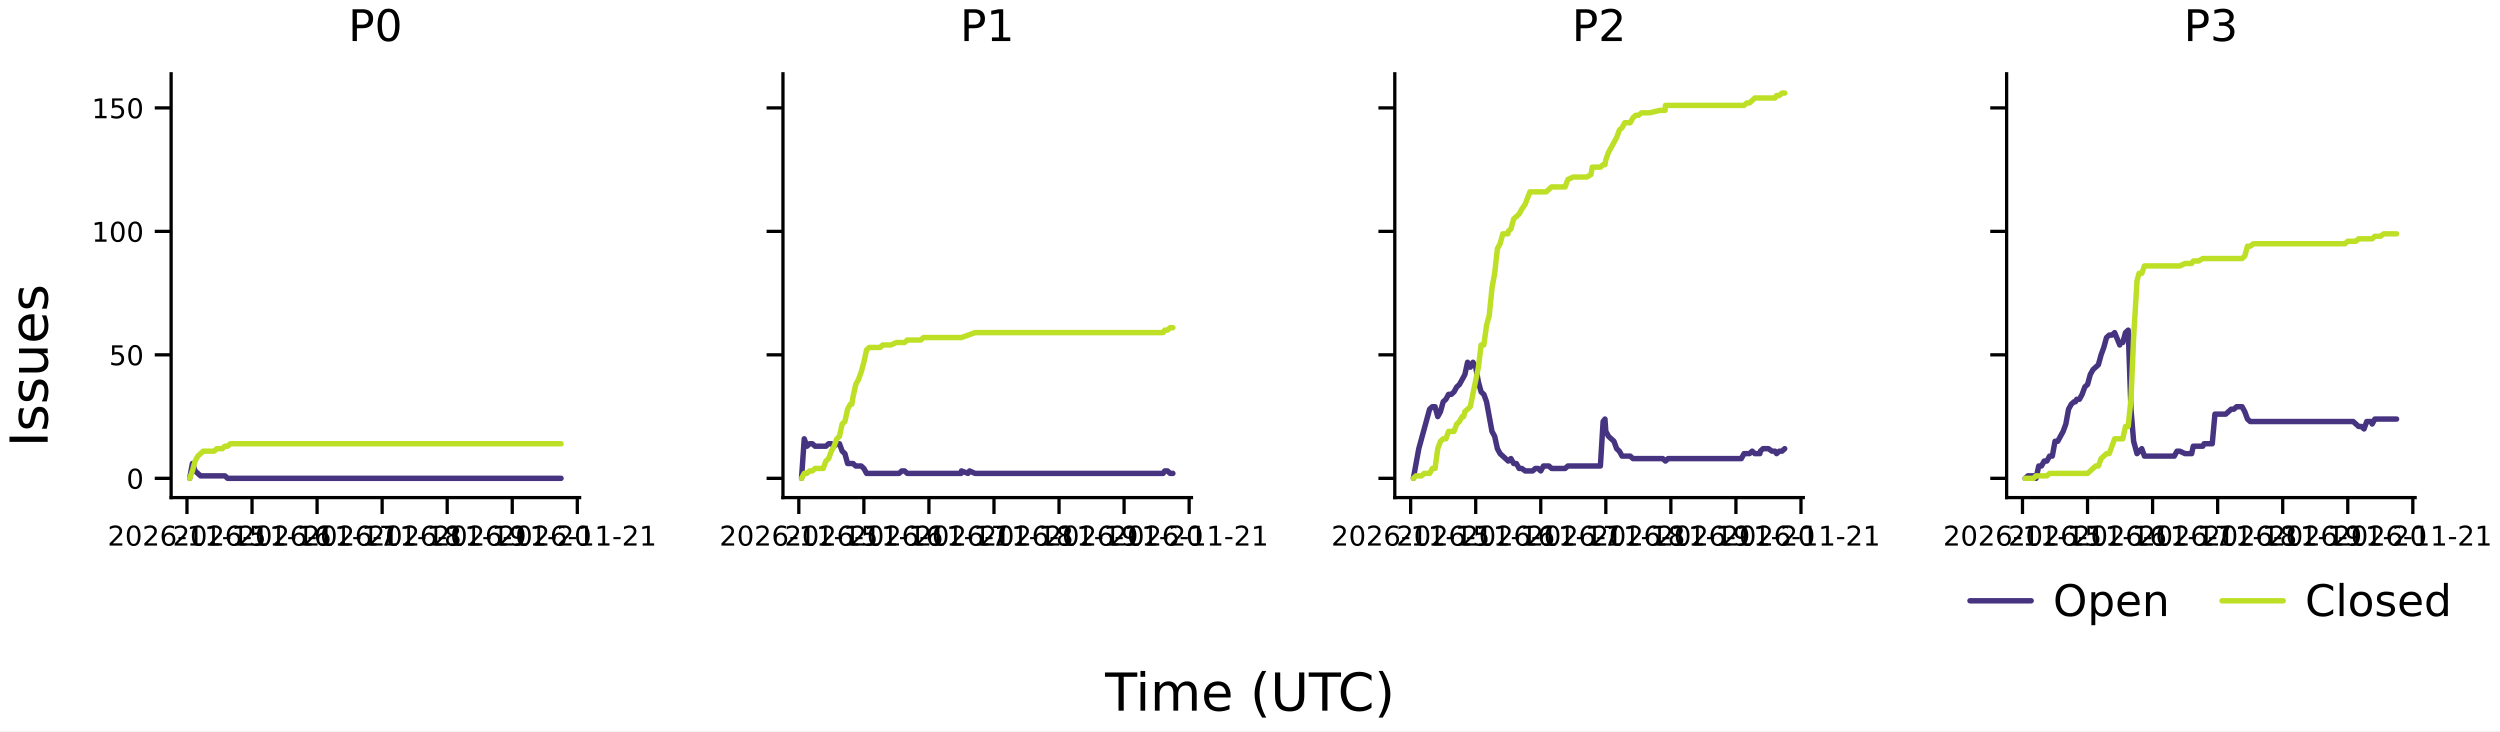
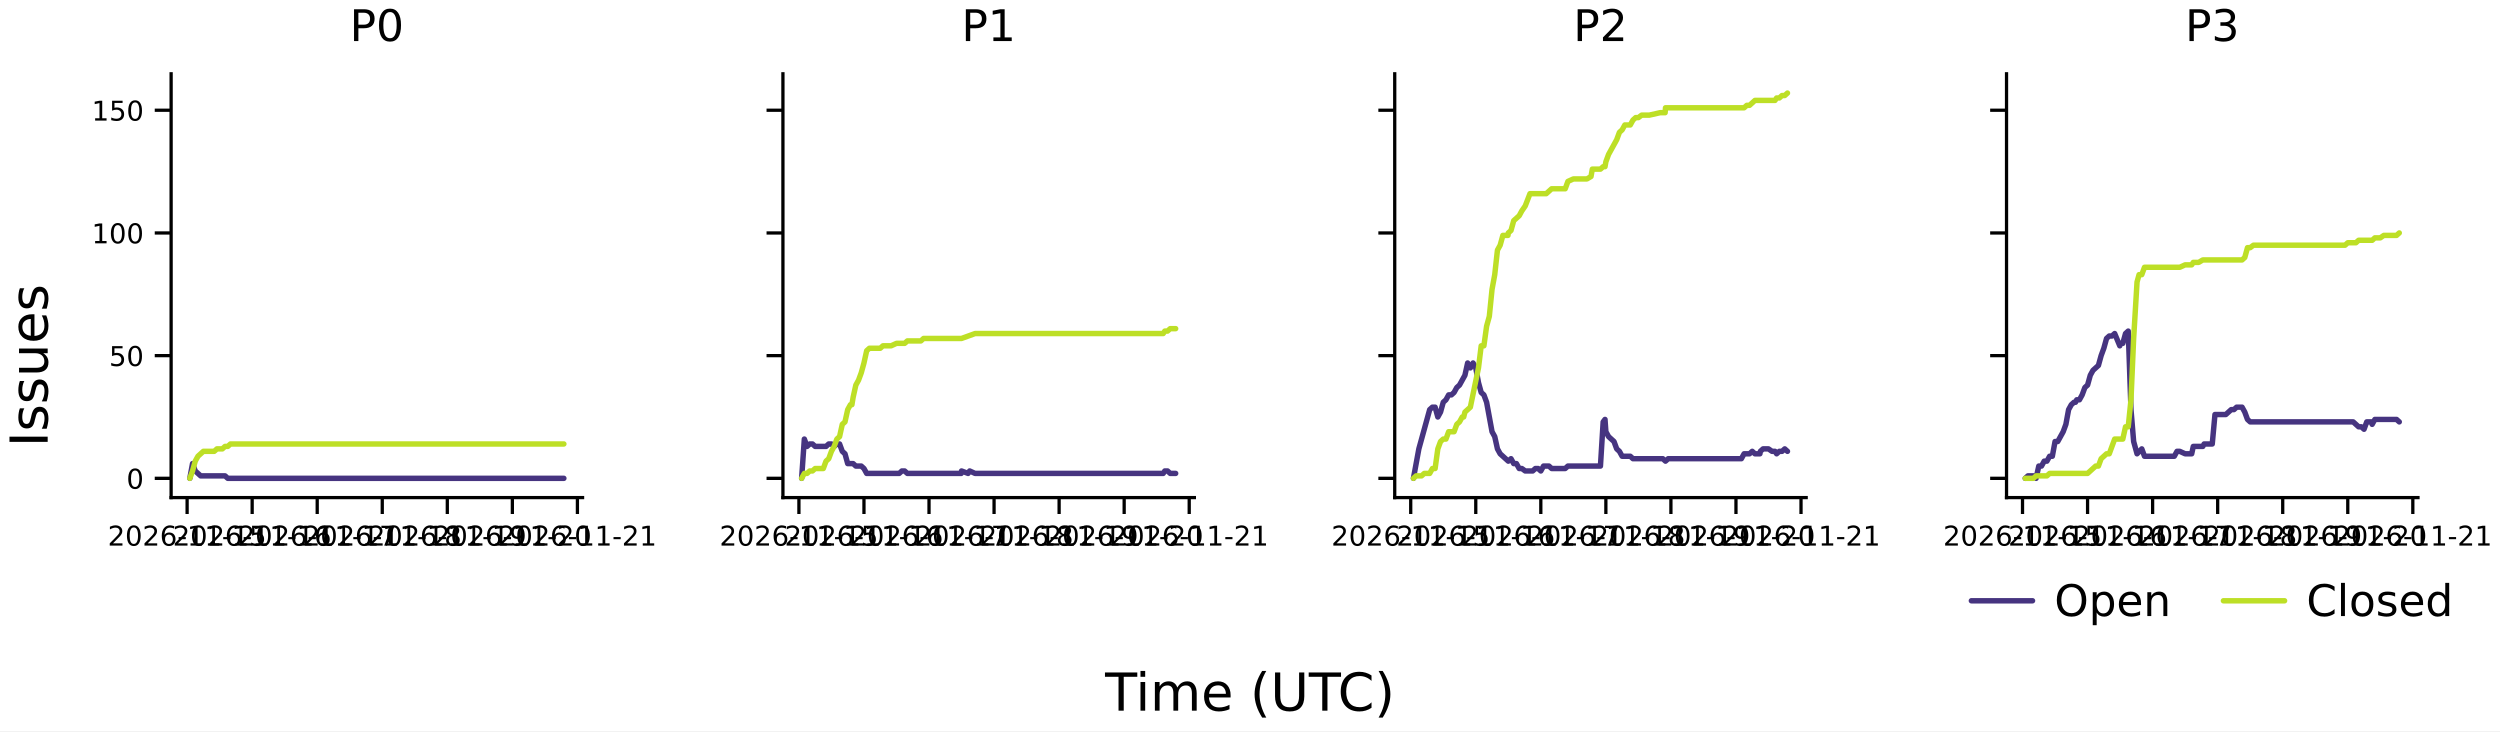
<svg xmlns="http://www.w3.org/2000/svg" xmlns:xlink="http://www.w3.org/1999/xlink" width="457.921pt" height="133.92pt" viewBox="0 0 457.921 133.92" version="1.1">
  <defs>
    <style type="text/css">*{stroke-linejoin: round; stroke-linecap: butt}</style>
  </defs>
  <g id="figure_1">
    <g id="patch_1">
      <path d="M 0 133.92  L 457.921 133.92  L 457.921 0  L 0 0  z " style="fill: #ffffff" />
    </g>
    <g id="axes_1">
      <g id="patch_2">
-         <path d="M 31.344 91.143  L 106.166 91.143  L 106.166 13.518  L 31.344 13.518  z " style="fill: #ffffff" />
+         <path d="M 31.344 91.143  L 106.706 91.143  L 106.706 13.518  L 31.344 13.518  z " style="fill: #ffffff" />
      </g>
      <g id="matplotlib.axis_1">
        <g id="xtick_1">
          <g id="line2d_1">
            <defs>
-               <path id="m970ae5412a" d="M 0 0  L 0 3  " style="stroke: #000000; stroke-width: 0.6" />
+               <path id="m44daf12497" d="M 0 0  L 0 3  " style="stroke: #000000; stroke-width: 0.6" />
            </defs>
            <g>
-               <use xlink:href="#m970ae5412a" x="34.248" y="91.143" style="stroke: #000000; stroke-width: 0.6" />
+               <use xlink:href="#m44daf12497" x="34.273" y="91.143" style="stroke: #000000; stroke-width: 0.6" />
            </g>
          </g>
          <g id="text_1">
-             <text style="font-size: 5px; font-family: 'DejaVu Sans', sans-serif; text-anchor: middle" x="34.248" y="99.942" transform="rotate(-0 34.24826 99.94197)">2026-11-15</text>
+             <text style="font-size: 5px; font-family: 'DejaVu Sans', sans-serif; text-anchor: middle" x="34.273" y="99.942" transform="rotate(-0 34.27285 99.94197)">2026-11-15</text>
          </g>
        </g>
        <g id="xtick_2">
          <g id="line2d_2">
            <g>
-               <use xlink:href="#m970ae5412a" x="46.164" y="91.143" style="stroke: #000000; stroke-width: 0.6" />
+               <use xlink:href="#m44daf12497" x="46.188" y="91.143" style="stroke: #000000; stroke-width: 0.6" />
            </g>
          </g>
          <g id="text_2">
-             <text style="font-size: 5px; font-family: 'DejaVu Sans', sans-serif; text-anchor: middle" x="46.164" y="99.942" transform="rotate(-0 46.1642 99.94197)">2026-11-16</text>
+             <text style="font-size: 5px; font-family: 'DejaVu Sans', sans-serif; text-anchor: middle" x="46.188" y="99.942" transform="rotate(-0 46.18785 99.94197)">2026-11-16</text>
          </g>
        </g>
        <g id="xtick_3">
          <g id="line2d_3">
            <g>
-               <use xlink:href="#m970ae5412a" x="58.08" y="91.143" style="stroke: #000000; stroke-width: 0.6" />
+               <use xlink:href="#m44daf12497" x="58.103" y="91.143" style="stroke: #000000; stroke-width: 0.6" />
            </g>
          </g>
          <g id="text_3">
-             <text style="font-size: 5px; font-family: 'DejaVu Sans', sans-serif; text-anchor: middle" x="58.08" y="99.942" transform="rotate(-0 58.08014 99.94197)">2026-11-17</text>
+             <text style="font-size: 5px; font-family: 'DejaVu Sans', sans-serif; text-anchor: middle" x="58.103" y="99.942" transform="rotate(-0 58.10285 99.94197)">2026-11-17</text>
          </g>
        </g>
        <g id="xtick_4">
          <g id="line2d_4">
            <g>
-               <use xlink:href="#m970ae5412a" x="69.996" y="91.143" style="stroke: #000000; stroke-width: 0.6" />
+               <use xlink:href="#m44daf12497" x="70.018" y="91.143" style="stroke: #000000; stroke-width: 0.6" />
            </g>
          </g>
          <g id="text_4">
-             <text style="font-size: 5px; font-family: 'DejaVu Sans', sans-serif; text-anchor: middle" x="69.996" y="99.942" transform="rotate(-0 69.99608 99.94197)">2026-11-18</text>
+             <text style="font-size: 5px; font-family: 'DejaVu Sans', sans-serif; text-anchor: middle" x="70.018" y="99.942" transform="rotate(-0 70.01785 99.94197)">2026-11-18</text>
          </g>
        </g>
        <g id="xtick_5">
          <g id="line2d_5">
            <g>
-               <use xlink:href="#m970ae5412a" x="81.912" y="91.143" style="stroke: #000000; stroke-width: 0.6" />
+               <use xlink:href="#m44daf12497" x="81.933" y="91.143" style="stroke: #000000; stroke-width: 0.6" />
            </g>
          </g>
          <g id="text_5">
-             <text style="font-size: 5px; font-family: 'DejaVu Sans', sans-serif; text-anchor: middle" x="81.912" y="99.942" transform="rotate(-0 81.91201 99.94197)">2026-11-19</text>
+             <text style="font-size: 5px; font-family: 'DejaVu Sans', sans-serif; text-anchor: middle" x="81.933" y="99.942" transform="rotate(-0 81.93285 99.94197)">2026-11-19</text>
          </g>
        </g>
        <g id="xtick_6">
          <g id="line2d_6">
            <g>
-               <use xlink:href="#m970ae5412a" x="93.828" y="91.143" style="stroke: #000000; stroke-width: 0.6" />
+               <use xlink:href="#m44daf12497" x="93.848" y="91.143" style="stroke: #000000; stroke-width: 0.6" />
            </g>
          </g>
          <g id="text_6">
-             <text style="font-size: 5px; font-family: 'DejaVu Sans', sans-serif; text-anchor: middle" x="93.828" y="99.942" transform="rotate(-0 93.82795 99.94197)">2026-11-20</text>
+             <text style="font-size: 5px; font-family: 'DejaVu Sans', sans-serif; text-anchor: middle" x="93.848" y="99.942" transform="rotate(-0 93.84784 99.94197)">2026-11-20</text>
          </g>
        </g>
        <g id="xtick_7">
          <g id="line2d_7">
            <g>
-               <use xlink:href="#m970ae5412a" x="105.744" y="91.143" style="stroke: #000000; stroke-width: 0.6" />
+               <use xlink:href="#m44daf12497" x="105.763" y="91.143" style="stroke: #000000; stroke-width: 0.6" />
            </g>
          </g>
          <g id="text_7">
-             <text style="font-size: 5px; font-family: 'DejaVu Sans', sans-serif; text-anchor: middle" x="105.744" y="99.942" transform="rotate(-0 105.7439 99.94197)">2026-11-21</text>
+             <text style="font-size: 5px; font-family: 'DejaVu Sans', sans-serif; text-anchor: middle" x="105.763" y="99.942" transform="rotate(-0 105.7628 99.94197)">2026-11-21</text>
          </g>
        </g>
      </g>
      <g id="matplotlib.axis_2">
        <g id="ytick_1">
          <g id="line2d_8">
            <defs>
-               <path id="m4840dd807b" d="M 0 0  L -3 0  " style="stroke: #000000; stroke-width: 0.6" />
+               <path id="md84b0b6bad" d="M 0 0  L -3 0  " style="stroke: #000000; stroke-width: 0.6" />
            </defs>
            <g>
-               <use xlink:href="#m4840dd807b" x="31.344" y="87.615" style="stroke: #000000; stroke-width: 0.6" />
+               <use xlink:href="#md84b0b6bad" x="31.344" y="87.615" style="stroke: #000000; stroke-width: 0.6" />
            </g>
          </g>
          <g id="text_8">
            <text style="font-size: 5px; font-family: 'DejaVu Sans', sans-serif; text-anchor: end" x="26.344" y="89.514" transform="rotate(-0 26.34375 89.51415)">0</text>
          </g>
        </g>
        <g id="ytick_2">
          <g id="line2d_9">
            <g>
-               <use xlink:href="#m4840dd807b" x="31.344" y="64.997" style="stroke: #000000; stroke-width: 0.6" />
+               <use xlink:href="#md84b0b6bad" x="31.344" y="65.141" style="stroke: #000000; stroke-width: 0.6" />
            </g>
          </g>
          <g id="text_9">
-             <text style="font-size: 5px; font-family: 'DejaVu Sans', sans-serif; text-anchor: end" x="26.344" y="66.896" transform="rotate(-0 26.34375 66.89614)">50</text>
+             <text style="font-size: 5px; font-family: 'DejaVu Sans', sans-serif; text-anchor: end" x="26.344" y="67.04" transform="rotate(-0 26.34375 67.0402)">50</text>
          </g>
        </g>
        <g id="ytick_3">
          <g id="line2d_10">
            <g>
-               <use xlink:href="#m4840dd807b" x="31.344" y="42.379" style="stroke: #000000; stroke-width: 0.6" />
+               <use xlink:href="#md84b0b6bad" x="31.344" y="42.667" style="stroke: #000000; stroke-width: 0.6" />
            </g>
          </g>
          <g id="text_10">
-             <text style="font-size: 5px; font-family: 'DejaVu Sans', sans-serif; text-anchor: end" x="26.344" y="44.278" transform="rotate(-0 26.34375 44.27812)">100</text>
+             <text style="font-size: 5px; font-family: 'DejaVu Sans', sans-serif; text-anchor: end" x="26.344" y="44.566" transform="rotate(-0 26.34375 44.56625)">100</text>
          </g>
        </g>
        <g id="ytick_4">
          <g id="line2d_11">
            <g>
-               <use xlink:href="#m4840dd807b" x="31.344" y="19.761" style="stroke: #000000; stroke-width: 0.6" />
+               <use xlink:href="#md84b0b6bad" x="31.344" y="20.193" style="stroke: #000000; stroke-width: 0.6" />
            </g>
          </g>
          <g id="text_11">
-             <text style="font-size: 5px; font-family: 'DejaVu Sans', sans-serif; text-anchor: end" x="26.344" y="21.66" transform="rotate(-0 26.34375 21.66011)">150</text>
+             <text style="font-size: 5px; font-family: 'DejaVu Sans', sans-serif; text-anchor: end" x="26.344" y="22.092" transform="rotate(-0 26.34375 22.0923)">150</text>
          </g>
        </g>
      </g>
      <g id="line2d_12">
-         <path d="M 34.745 87.615  L 35.241 84.901  L 35.738 86.258  L 36.731 87.162  L 41.199 87.162  L 41.696 87.615  L 102.765 87.615  L 102.765 87.615  " clip-path="url(#p1a277b0fa6)" style="fill: none; stroke: #463480; stroke-linecap: round" />
+         <path d="M 34.769 87.615  L 35.266 84.918  L 35.762 86.266  L 36.755 87.165  L 41.223 87.165  L 41.72 87.615  L 103.281 87.615  L 103.281 87.615  " clip-path="url(#p86850a3287)" style="fill: none; stroke: #463480; stroke-linecap: round" />
      </g>
      <g id="line2d_13">
-         <path d="M 34.745 87.615  L 35.241 86.258  L 35.738 84.448  L 36.234 83.543  L 37.227 82.639  L 39.213 82.639  L 39.71 82.186  L 40.703 82.186  L 41.199 81.734  L 41.696 81.734  L 42.192 81.282  L 102.765 81.282  L 102.765 81.282  " clip-path="url(#p1a277b0fa6)" style="fill: none; stroke: #bddf26; stroke-linecap: round" />
+         <path d="M 34.769 87.615  L 35.266 86.266  L 35.762 84.468  L 36.259 83.569  L 37.252 82.67  L 39.237 82.67  L 39.734 82.221  L 40.727 82.221  L 41.223 81.772  L 41.72 81.772  L 42.216 81.322  L 103.281 81.322  L 103.281 81.322  " clip-path="url(#p86850a3287)" style="fill: none; stroke: #bddf26; stroke-linecap: round" />
      </g>
      <g id="patch_3">
        <path d="M 31.344 91.143  L 31.344 13.518  " style="fill: none; stroke: #000000; stroke-width: 0.6; stroke-linejoin: miter; stroke-linecap: square" />
      </g>
      <g id="patch_4">
-         <path d="M 31.344 91.143  L 106.166 91.143  " style="fill: none; stroke: #000000; stroke-width: 0.6; stroke-linejoin: miter; stroke-linecap: square" />
+         <path d="M 31.344 91.143  L 106.706 91.143  " style="fill: none; stroke: #000000; stroke-width: 0.6; stroke-linejoin: miter; stroke-linecap: square" />
      </g>
      <g id="text_12">
-         <text style="font-size: 8px; font-family: 'DejaVu Sans', sans-serif; text-anchor: middle" x="68.755" y="7.518" transform="rotate(-0 68.75483 7.518125)">P0</text>
+         <text style="font-size: 8px; font-family: 'DejaVu Sans', sans-serif; text-anchor: middle" x="69.025" y="7.518" transform="rotate(-0 69.02493 7.518125)">P0</text>
      </g>
    </g>
    <g id="axes_2">
      <g id="patch_5">
-         <path d="M 143.413 91.143  L 218.235 91.143  L 218.235 13.518  L 143.413 13.518  z " style="fill: #ffffff" />
+         <path d="M 143.407 91.143  L 218.769 91.143  L 218.769 13.518  L 143.407 13.518  z " style="fill: #ffffff" />
      </g>
      <g id="matplotlib.axis_3">
        <g id="xtick_8">
          <g id="line2d_14">
            <g>
-               <use xlink:href="#m970ae5412a" x="146.318" y="91.143" style="stroke: #000000; stroke-width: 0.6" />
+               <use xlink:href="#m44daf12497" x="146.336" y="91.143" style="stroke: #000000; stroke-width: 0.6" />
            </g>
          </g>
          <g id="text_13">
-             <text style="font-size: 5px; font-family: 'DejaVu Sans', sans-serif; text-anchor: middle" x="146.318" y="99.942" transform="rotate(-0 146.3175 99.94197)">2026-11-15</text>
+             <text style="font-size: 5px; font-family: 'DejaVu Sans', sans-serif; text-anchor: middle" x="146.336" y="99.942" transform="rotate(-0 146.336 99.94197)">2026-11-15</text>
          </g>
        </g>
        <g id="xtick_9">
          <g id="line2d_15">
            <g>
-               <use xlink:href="#m970ae5412a" x="158.233" y="91.143" style="stroke: #000000; stroke-width: 0.6" />
+               <use xlink:href="#m44daf12497" x="158.251" y="91.143" style="stroke: #000000; stroke-width: 0.6" />
            </g>
          </g>
          <g id="text_14">
-             <text style="font-size: 5px; font-family: 'DejaVu Sans', sans-serif; text-anchor: middle" x="158.233" y="99.942" transform="rotate(-0 158.2334 99.94197)">2026-11-16</text>
+             <text style="font-size: 5px; font-family: 'DejaVu Sans', sans-serif; text-anchor: middle" x="158.251" y="99.942" transform="rotate(-0 158.251 99.94197)">2026-11-16</text>
          </g>
        </g>
        <g id="xtick_10">
          <g id="line2d_16">
            <g>
-               <use xlink:href="#m970ae5412a" x="170.149" y="91.143" style="stroke: #000000; stroke-width: 0.6" />
+               <use xlink:href="#m44daf12497" x="170.166" y="91.143" style="stroke: #000000; stroke-width: 0.6" />
            </g>
          </g>
          <g id="text_15">
-             <text style="font-size: 5px; font-family: 'DejaVu Sans', sans-serif; text-anchor: middle" x="170.149" y="99.942" transform="rotate(-0 170.1494 99.94197)">2026-11-17</text>
+             <text style="font-size: 5px; font-family: 'DejaVu Sans', sans-serif; text-anchor: middle" x="170.166" y="99.942" transform="rotate(-0 170.166 99.94197)">2026-11-17</text>
          </g>
        </g>
        <g id="xtick_11">
          <g id="line2d_17">
            <g>
-               <use xlink:href="#m970ae5412a" x="182.065" y="91.143" style="stroke: #000000; stroke-width: 0.6" />
+               <use xlink:href="#m44daf12497" x="182.081" y="91.143" style="stroke: #000000; stroke-width: 0.6" />
            </g>
          </g>
          <g id="text_16">
-             <text style="font-size: 5px; font-family: 'DejaVu Sans', sans-serif; text-anchor: middle" x="182.065" y="99.942" transform="rotate(-0 182.0653 99.94197)">2026-11-18</text>
+             <text style="font-size: 5px; font-family: 'DejaVu Sans', sans-serif; text-anchor: middle" x="182.081" y="99.942" transform="rotate(-0 182.081 99.94197)">2026-11-18</text>
          </g>
        </g>
        <g id="xtick_12">
          <g id="line2d_18">
            <g>
-               <use xlink:href="#m970ae5412a" x="193.981" y="91.143" style="stroke: #000000; stroke-width: 0.6" />
+               <use xlink:href="#m44daf12497" x="193.996" y="91.143" style="stroke: #000000; stroke-width: 0.6" />
            </g>
          </g>
          <g id="text_17">
-             <text style="font-size: 5px; font-family: 'DejaVu Sans', sans-serif; text-anchor: middle" x="193.981" y="99.942" transform="rotate(-0 193.9813 99.94197)">2026-11-19</text>
+             <text style="font-size: 5px; font-family: 'DejaVu Sans', sans-serif; text-anchor: middle" x="193.996" y="99.942" transform="rotate(-0 193.996 99.94197)">2026-11-19</text>
          </g>
        </g>
        <g id="xtick_13">
          <g id="line2d_19">
            <g>
-               <use xlink:href="#m970ae5412a" x="205.897" y="91.143" style="stroke: #000000; stroke-width: 0.6" />
+               <use xlink:href="#m44daf12497" x="205.911" y="91.143" style="stroke: #000000; stroke-width: 0.6" />
            </g>
          </g>
          <g id="text_18">
-             <text style="font-size: 5px; font-family: 'DejaVu Sans', sans-serif; text-anchor: middle" x="205.897" y="99.942" transform="rotate(-0 205.8972 99.94197)">2026-11-20</text>
+             <text style="font-size: 5px; font-family: 'DejaVu Sans', sans-serif; text-anchor: middle" x="205.911" y="99.942" transform="rotate(-0 205.911 99.94197)">2026-11-20</text>
          </g>
        </g>
        <g id="xtick_14">
          <g id="line2d_20">
            <g>
-               <use xlink:href="#m970ae5412a" x="217.813" y="91.143" style="stroke: #000000; stroke-width: 0.6" />
+               <use xlink:href="#m44daf12497" x="217.826" y="91.143" style="stroke: #000000; stroke-width: 0.6" />
            </g>
          </g>
          <g id="text_19">
-             <text style="font-size: 5px; font-family: 'DejaVu Sans', sans-serif; text-anchor: middle" x="217.813" y="99.942" transform="rotate(-0 217.8131 99.94197)">2026-11-21</text>
+             <text style="font-size: 5px; font-family: 'DejaVu Sans', sans-serif; text-anchor: middle" x="217.826" y="99.942" transform="rotate(-0 217.826 99.94197)">2026-11-21</text>
          </g>
        </g>
      </g>
      <g id="matplotlib.axis_4">
        <g id="ytick_5">
          <g id="line2d_21">
            <g>
-               <use xlink:href="#m4840dd807b" x="143.413" y="87.615" style="stroke: #000000; stroke-width: 0.6" />
+               <use xlink:href="#md84b0b6bad" x="143.407" y="87.615" style="stroke: #000000; stroke-width: 0.6" />
            </g>
          </g>
        </g>
        <g id="ytick_6">
          <g id="line2d_22">
            <g>
-               <use xlink:href="#m4840dd807b" x="143.413" y="64.997" style="stroke: #000000; stroke-width: 0.6" />
+               <use xlink:href="#md84b0b6bad" x="143.407" y="65.141" style="stroke: #000000; stroke-width: 0.6" />
            </g>
          </g>
        </g>
        <g id="ytick_7">
          <g id="line2d_23">
            <g>
-               <use xlink:href="#m4840dd807b" x="143.413" y="42.379" style="stroke: #000000; stroke-width: 0.6" />
+               <use xlink:href="#md84b0b6bad" x="143.407" y="42.667" style="stroke: #000000; stroke-width: 0.6" />
            </g>
          </g>
        </g>
        <g id="ytick_8">
          <g id="line2d_24">
            <g>
-               <use xlink:href="#m4840dd807b" x="143.413" y="19.761" style="stroke: #000000; stroke-width: 0.6" />
+               <use xlink:href="#md84b0b6bad" x="143.407" y="20.193" style="stroke: #000000; stroke-width: 0.6" />
            </g>
          </g>
        </g>
      </g>
      <g id="line2d_25">
-         <path d="M 146.814 87.615  L 147.31 80.377  L 147.807 81.734  L 148.303 81.282  L 148.8 81.282  L 149.296 81.734  L 151.282 81.734  L 151.779 81.282  L 152.275 81.282  L 152.772 81.734  L 153.268 81.282  L 153.765 81.282  L 154.261 82.639  L 154.758 83.091  L 155.254 84.901  L 156.247 84.901  L 156.744 85.353  L 157.737 85.353  L 158.233 85.805  L 158.73 86.71  L 164.688 86.71  L 165.184 86.258  L 165.681 86.258  L 166.186 86.71  L 176.049 86.71  L 176.107 86.258  L 177.307 86.71  L 177.597 86.258  L 178.59 86.71  L 213.047 86.71  L 213.345 86.258  L 213.841 86.258  L 214.338 86.71  L 214.834 86.71  L 214.834 86.71  " clip-path="url(#p274a3226f1)" style="fill: none; stroke: #463480; stroke-linecap: round" />
+         <path d="M 146.832 87.615  L 147.329 80.423  L 147.825 81.772  L 148.322 81.322  L 148.818 81.322  L 149.315 81.772  L 151.301 81.772  L 151.797 81.322  L 152.293 81.322  L 152.79 81.772  L 153.286 81.322  L 153.783 81.322  L 154.279 82.67  L 154.776 83.12  L 155.272 84.918  L 156.265 84.918  L 156.762 85.367  L 157.755 85.367  L 158.251 85.817  L 158.747 86.716  L 164.705 86.716  L 165.201 86.266  L 165.698 86.266  L 166.203 86.716  L 176.066 86.716  L 176.123 86.266  L 177.323 86.716  L 177.613 86.266  L 178.606 86.716  L 213.06 86.716  L 213.358 86.266  L 213.854 86.266  L 214.351 86.716  L 215.344 86.716  L 215.344 86.716  " clip-path="url(#p73d84214b0)" style="fill: none; stroke: #463480; stroke-linecap: round" />
      </g>
      <g id="line2d_26">
-         <path d="M 146.814 87.615  L 147.31 86.71  L 147.807 86.71  L 148.303 86.258  L 148.8 86.258  L 149.296 85.805  L 150.786 85.805  L 151.282 84.448  L 151.779 83.996  L 152.275 82.639  L 152.772 81.734  L 153.268 80.377  L 153.765 79.925  L 154.261 77.663  L 154.758 77.21  L 155.254 74.949  L 155.751 74.044  L 156.024 74.044  L 156.247 72.687  L 156.744 70.425  L 157.24 69.52  L 157.737 68.163  L 158.233 66.354  L 158.73 64.092  L 159.226 63.64  L 161.212 63.64  L 161.709 63.187  L 163.198 63.187  L 164.191 62.735  L 165.681 62.735  L 166.186 62.283  L 168.66 62.283  L 169.156 61.83  L 176.107 61.83  L 178.59 60.925  L 213.047 60.925  L 213.345 60.473  L 213.841 60.473  L 214.338 60.021  L 214.834 60.021  L 214.834 60.021  " clip-path="url(#p274a3226f1)" style="fill: none; stroke: #bddf26; stroke-linecap: round" />
+         <path d="M 146.832 87.615  L 147.329 86.716  L 147.825 86.716  L 148.322 86.266  L 148.818 86.266  L 149.315 85.817  L 150.804 85.817  L 151.301 84.468  L 151.797 84.019  L 152.293 82.67  L 152.79 81.772  L 153.286 80.423  L 153.783 79.974  L 154.279 77.726  L 154.776 77.277  L 155.272 75.029  L 155.769 74.13  L 156.042 74.13  L 156.265 72.782  L 156.762 70.535  L 157.258 69.636  L 157.755 68.287  L 158.251 66.489  L 158.747 64.242  L 159.244 63.792  L 161.23 63.792  L 161.726 63.343  L 163.216 63.343  L 164.208 62.893  L 165.698 62.893  L 166.203 62.444  L 168.677 62.444  L 169.173 61.994  L 176.123 61.994  L 178.606 61.095  L 213.06 61.095  L 213.358 60.646  L 213.854 60.646  L 214.351 60.197  L 215.344 60.197  L 215.344 60.197  " clip-path="url(#p73d84214b0)" style="fill: none; stroke: #bddf26; stroke-linecap: round" />
      </g>
      <g id="patch_6">
-         <path d="M 143.413 91.143  L 143.413 13.518  " style="fill: none; stroke: #000000; stroke-width: 0.6; stroke-linejoin: miter; stroke-linecap: square" />
+         <path d="M 143.407 91.143  L 143.407 13.518  " style="fill: none; stroke: #000000; stroke-width: 0.6; stroke-linejoin: miter; stroke-linecap: square" />
      </g>
      <g id="patch_7">
-         <path d="M 143.413 91.143  L 218.235 91.143  " style="fill: none; stroke: #000000; stroke-width: 0.6; stroke-linejoin: miter; stroke-linecap: square" />
+         <path d="M 143.407 91.143  L 218.769 91.143  " style="fill: none; stroke: #000000; stroke-width: 0.6; stroke-linejoin: miter; stroke-linecap: square" />
      </g>
      <g id="text_20">
-         <text style="font-size: 8px; font-family: 'DejaVu Sans', sans-serif; text-anchor: middle" x="180.824" y="7.518" transform="rotate(-0 180.8241 7.518125)">P1</text>
+         <text style="font-size: 8px; font-family: 'DejaVu Sans', sans-serif; text-anchor: middle" x="181.088" y="7.518" transform="rotate(-0 181.0881 7.518125)">P1</text>
      </g>
    </g>
    <g id="axes_3">
      <g id="patch_8">
-         <path d="M 255.482 91.143  L 330.304 91.143  L 330.304 13.518  L 255.482 13.518  z " style="fill: #ffffff" />
+         <path d="M 255.47 91.143  L 330.832 91.143  L 330.832 13.518  L 255.47 13.518  z " style="fill: #ffffff" />
      </g>
      <g id="matplotlib.axis_5">
        <g id="xtick_15">
          <g id="line2d_27">
            <g>
-               <use xlink:href="#m970ae5412a" x="258.387" y="91.143" style="stroke: #000000; stroke-width: 0.6" />
+               <use xlink:href="#m44daf12497" x="258.399" y="91.143" style="stroke: #000000; stroke-width: 0.6" />
            </g>
          </g>
          <g id="text_21">
-             <text style="font-size: 5px; font-family: 'DejaVu Sans', sans-serif; text-anchor: middle" x="258.387" y="99.942" transform="rotate(-0 258.3868 99.94197)">2026-11-15</text>
+             <text style="font-size: 5px; font-family: 'DejaVu Sans', sans-serif; text-anchor: middle" x="258.399" y="99.942" transform="rotate(-0 258.3991 99.94197)">2026-11-15</text>
          </g>
        </g>
        <g id="xtick_16">
          <g id="line2d_28">
            <g>
-               <use xlink:href="#m970ae5412a" x="270.303" y="91.143" style="stroke: #000000; stroke-width: 0.6" />
+               <use xlink:href="#m44daf12497" x="270.314" y="91.143" style="stroke: #000000; stroke-width: 0.6" />
            </g>
          </g>
          <g id="text_22">
-             <text style="font-size: 5px; font-family: 'DejaVu Sans', sans-serif; text-anchor: middle" x="270.303" y="99.942" transform="rotate(-0 270.3027 99.94197)">2026-11-16</text>
+             <text style="font-size: 5px; font-family: 'DejaVu Sans', sans-serif; text-anchor: middle" x="270.314" y="99.942" transform="rotate(-0 270.3141 99.94197)">2026-11-16</text>
          </g>
        </g>
        <g id="xtick_17">
          <g id="line2d_29">
            <g>
-               <use xlink:href="#m970ae5412a" x="282.219" y="91.143" style="stroke: #000000; stroke-width: 0.6" />
+               <use xlink:href="#m44daf12497" x="282.229" y="91.143" style="stroke: #000000; stroke-width: 0.6" />
            </g>
          </g>
          <g id="text_23">
-             <text style="font-size: 5px; font-family: 'DejaVu Sans', sans-serif; text-anchor: middle" x="282.219" y="99.942" transform="rotate(-0 282.2186 99.94197)">2026-11-17</text>
+             <text style="font-size: 5px; font-family: 'DejaVu Sans', sans-serif; text-anchor: middle" x="282.229" y="99.942" transform="rotate(-0 282.2291 99.94197)">2026-11-17</text>
          </g>
        </g>
        <g id="xtick_18">
          <g id="line2d_30">
            <g>
-               <use xlink:href="#m970ae5412a" x="294.135" y="91.143" style="stroke: #000000; stroke-width: 0.6" />
+               <use xlink:href="#m44daf12497" x="294.144" y="91.143" style="stroke: #000000; stroke-width: 0.6" />
            </g>
          </g>
          <g id="text_24">
-             <text style="font-size: 5px; font-family: 'DejaVu Sans', sans-serif; text-anchor: middle" x="294.135" y="99.942" transform="rotate(-0 294.1346 99.94197)">2026-11-18</text>
+             <text style="font-size: 5px; font-family: 'DejaVu Sans', sans-serif; text-anchor: middle" x="294.144" y="99.942" transform="rotate(-0 294.1441 99.94197)">2026-11-18</text>
          </g>
        </g>
        <g id="xtick_19">
          <g id="line2d_31">
            <g>
-               <use xlink:href="#m970ae5412a" x="306.051" y="91.143" style="stroke: #000000; stroke-width: 0.6" />
+               <use xlink:href="#m44daf12497" x="306.059" y="91.143" style="stroke: #000000; stroke-width: 0.6" />
            </g>
          </g>
          <g id="text_25">
-             <text style="font-size: 5px; font-family: 'DejaVu Sans', sans-serif; text-anchor: middle" x="306.051" y="99.942" transform="rotate(-0 306.0505 99.94197)">2026-11-19</text>
+             <text style="font-size: 5px; font-family: 'DejaVu Sans', sans-serif; text-anchor: middle" x="306.059" y="99.942" transform="rotate(-0 306.0591 99.94197)">2026-11-19</text>
          </g>
        </g>
        <g id="xtick_20">
          <g id="line2d_32">
            <g>
-               <use xlink:href="#m970ae5412a" x="317.966" y="91.143" style="stroke: #000000; stroke-width: 0.6" />
+               <use xlink:href="#m44daf12497" x="317.974" y="91.143" style="stroke: #000000; stroke-width: 0.6" />
            </g>
          </g>
          <g id="text_26">
-             <text style="font-size: 5px; font-family: 'DejaVu Sans', sans-serif; text-anchor: middle" x="317.966" y="99.942" transform="rotate(-0 317.9664 99.94197)">2026-11-20</text>
+             <text style="font-size: 5px; font-family: 'DejaVu Sans', sans-serif; text-anchor: middle" x="317.974" y="99.942" transform="rotate(-0 317.9741 99.94197)">2026-11-20</text>
          </g>
        </g>
        <g id="xtick_21">
          <g id="line2d_33">
            <g>
-               <use xlink:href="#m970ae5412a" x="329.882" y="91.143" style="stroke: #000000; stroke-width: 0.6" />
+               <use xlink:href="#m44daf12497" x="329.889" y="91.143" style="stroke: #000000; stroke-width: 0.6" />
            </g>
          </g>
          <g id="text_27">
-             <text style="font-size: 5px; font-family: 'DejaVu Sans', sans-serif; text-anchor: middle" x="329.882" y="99.942" transform="rotate(-0 329.8824 99.94197)">2026-11-21</text>
+             <text style="font-size: 5px; font-family: 'DejaVu Sans', sans-serif; text-anchor: middle" x="329.889" y="99.942" transform="rotate(-0 329.8891 99.94197)">2026-11-21</text>
          </g>
        </g>
      </g>
      <g id="matplotlib.axis_6">
        <g id="ytick_9">
          <g id="line2d_34">
            <g>
-               <use xlink:href="#m4840dd807b" x="255.482" y="87.615" style="stroke: #000000; stroke-width: 0.6" />
+               <use xlink:href="#md84b0b6bad" x="255.47" y="87.615" style="stroke: #000000; stroke-width: 0.6" />
            </g>
          </g>
        </g>
        <g id="ytick_10">
          <g id="line2d_35">
            <g>
-               <use xlink:href="#m4840dd807b" x="255.482" y="64.997" style="stroke: #000000; stroke-width: 0.6" />
+               <use xlink:href="#md84b0b6bad" x="255.47" y="65.141" style="stroke: #000000; stroke-width: 0.6" />
            </g>
          </g>
        </g>
        <g id="ytick_11">
          <g id="line2d_36">
            <g>
-               <use xlink:href="#m4840dd807b" x="255.482" y="42.379" style="stroke: #000000; stroke-width: 0.6" />
+               <use xlink:href="#md84b0b6bad" x="255.47" y="42.667" style="stroke: #000000; stroke-width: 0.6" />
            </g>
          </g>
        </g>
        <g id="ytick_12">
          <g id="line2d_37">
            <g>
-               <use xlink:href="#m4840dd807b" x="255.482" y="19.761" style="stroke: #000000; stroke-width: 0.6" />
+               <use xlink:href="#md84b0b6bad" x="255.47" y="20.193" style="stroke: #000000; stroke-width: 0.6" />
            </g>
          </g>
        </g>
      </g>
      <g id="line2d_38">
-         <path d="M 258.883 87.615  L 259.876 82.186  L 261.862 74.949  L 262.359 74.496  L 262.855 74.496  L 263.352 76.306  L 263.848 75.401  L 264.345 73.592  L 264.841 73.139  L 265.338 72.234  L 265.834 72.234  L 266.331 71.782  L 266.827 70.877  L 267.324 70.425  L 268.317 68.616  L 268.813 66.354  L 269.31 67.259  L 269.806 66.354  L 270.303 67.259  L 270.799 69.973  L 271.296 71.782  L 271.792 72.234  L 272.289 73.592  L 273.282 79.02  L 273.778 79.925  L 274.275 82.186  L 274.771 83.091  L 276.261 84.448  L 276.757 83.996  L 277.254 84.901  L 277.75 84.901  L 278.255 85.805  L 278.743 85.805  L 279.364 86.258  L 280.729 86.258  L 281.226 85.805  L 281.722 85.805  L 282.219 86.258  L 282.715 85.353  L 283.708 85.353  L 284.205 85.805  L 286.687 85.805  L 287.184 85.353  L 293.142 85.353  L 293.638 77.21  L 293.977 76.758  L 294.135 79.02  L 294.631 79.925  L 295.624 80.829  L 296.121 82.186  L 296.617 82.639  L 297.114 83.543  L 298.603 83.543  L 299.1 83.996  L 304.561 83.996  L 305.058 84.448  L 305.554 83.996  L 318.959 83.996  L 319.456 83.091  L 320.449 83.091  L 320.945 82.639  L 321.442 83.091  L 322.352 83.091  L 322.435 82.639  L 322.931 82.186  L 323.924 82.186  L 324.57 82.639  L 325.116 82.639  L 325.414 83.091  L 325.91 82.639  L 326.407 82.639  L 326.903 82.186  L 326.903 82.186  " clip-path="url(#pddc2ae33cd)" style="fill: none; stroke: #463480; stroke-linecap: round" />
+         <path d="M 258.896 87.615  L 259.888 82.221  L 261.874 75.029  L 262.371 74.58  L 262.867 74.58  L 263.364 76.378  L 263.86 75.479  L 264.357 73.681  L 264.853 73.231  L 265.35 72.332  L 265.846 72.332  L 266.342 71.883  L 266.839 70.984  L 267.335 70.535  L 268.328 68.737  L 268.825 66.489  L 269.321 67.388  L 269.818 66.489  L 270.314 67.388  L 270.811 70.085  L 271.307 71.883  L 271.803 72.332  L 272.3 73.681  L 273.293 79.075  L 273.789 79.974  L 274.286 82.221  L 274.782 83.12  L 276.272 84.468  L 276.768 84.019  L 277.265 84.918  L 277.761 84.918  L 278.266 85.817  L 278.754 85.817  L 279.374 86.266  L 280.74 86.266  L 281.236 85.817  L 281.733 85.817  L 282.229 86.266  L 282.726 85.367  L 283.718 85.367  L 284.215 85.817  L 286.697 85.817  L 287.194 85.367  L 293.151 85.367  L 293.648 77.277  L 293.987 76.827  L 294.144 79.075  L 294.641 79.974  L 295.633 80.873  L 296.13 82.221  L 296.626 82.67  L 297.123 83.569  L 298.612 83.569  L 299.109 84.019  L 304.57 84.019  L 305.066 84.468  L 305.563 84.019  L 318.967 84.019  L 319.463 83.12  L 320.456 83.12  L 320.953 82.67  L 321.449 83.12  L 322.359 83.12  L 322.442 82.67  L 322.939 82.221  L 323.932 82.221  L 324.577 82.67  L 325.123 82.67  L 325.421 83.12  L 325.917 82.67  L 326.414 82.67  L 326.91 82.221  L 327.407 82.67  L 327.407 82.67  " clip-path="url(#p2ffbaa3957)" style="fill: none; stroke: #463480; stroke-linecap: round" />
      </g>
      <g id="line2d_39">
-         <path d="M 258.883 87.615  L 259.38 87.162  L 260.373 87.162  L 260.869 86.71  L 261.862 86.71  L 262.359 85.805  L 262.855 85.805  L 263.352 82.186  L 263.848 80.829  L 264.345 80.377  L 264.841 80.377  L 265.338 79.02  L 266.331 79.02  L 266.827 77.663  L 267.324 77.21  L 267.82 76.306  L 268.093 76.306  L 268.317 75.401  L 269.31 74.496  L 270.799 67.259  L 271.296 63.187  L 271.792 63.187  L 272.289 59.568  L 272.785 57.759  L 273.282 52.783  L 273.778 50.069  L 274.275 45.545  L 274.771 44.641  L 275.268 42.831  L 276.203 42.831  L 276.261 42.379  L 276.757 41.926  L 277.254 40.117  L 278.255 39.212  L 278.743 38.307  L 279.364 37.403  L 280.233 35.141  L 283.212 35.141  L 284.205 34.236  L 286.687 34.236  L 287.184 32.879  L 288.177 32.427  L 290.659 32.427  L 291.412 31.974  L 291.652 30.617  L 293.142 30.617  L 293.638 30.165  L 293.977 30.165  L 294.135 29.26  L 294.631 27.903  L 296.121 25.189  L 296.617 23.832  L 297.114 23.38  L 297.61 22.475  L 298.603 22.475  L 299.1 21.57  L 299.596 21.118  L 300.093 21.118  L 300.688 20.665  L 302.079 20.665  L 304.065 20.213  L 304.991 20.213  L 305.058 19.308  L 319.456 19.308  L 319.952 18.856  L 320.449 18.856  L 321.442 17.951  L 325.116 17.951  L 325.414 17.499  L 325.91 17.499  L 326.407 17.047  L 326.903 17.047  L 326.903 17.047  " clip-path="url(#pddc2ae33cd)" style="fill: none; stroke: #bddf26; stroke-linecap: round" />
+         <path d="M 258.896 87.615  L 259.392 87.165  L 260.385 87.165  L 260.881 86.716  L 261.874 86.716  L 262.371 85.817  L 262.867 85.817  L 263.364 82.221  L 263.86 80.873  L 264.357 80.423  L 264.853 80.423  L 265.35 79.075  L 266.342 79.075  L 266.839 77.726  L 267.335 77.277  L 267.832 76.378  L 268.105 76.378  L 268.328 75.479  L 269.321 74.58  L 270.811 67.388  L 271.307 63.343  L 271.803 63.343  L 272.3 59.747  L 272.796 57.949  L 273.293 53.005  L 273.789 50.308  L 274.286 45.813  L 274.782 44.914  L 275.279 43.116  L 276.214 43.116  L 276.272 42.667  L 276.768 42.217  L 277.265 40.419  L 278.266 39.52  L 278.754 38.622  L 279.374 37.723  L 280.243 35.475  L 283.222 35.475  L 284.215 34.576  L 286.697 34.576  L 287.194 33.228  L 288.187 32.778  L 290.669 32.778  L 291.422 32.329  L 291.662 30.98  L 293.151 30.98  L 293.648 30.531  L 293.987 30.531  L 294.144 29.632  L 294.641 28.284  L 296.13 25.587  L 296.626 24.238  L 297.123 23.789  L 297.619 22.89  L 298.612 22.89  L 299.109 21.991  L 299.605 21.541  L 300.102 21.541  L 300.697 21.092  L 302.087 21.092  L 304.073 20.642  L 305 20.642  L 305.066 19.743  L 319.463 19.743  L 319.96 19.294  L 320.456 19.294  L 321.449 18.395  L 325.123 18.395  L 325.421 17.945  L 325.917 17.945  L 326.414 17.496  L 326.91 17.496  L 327.407 17.047  L 327.407 17.047  " clip-path="url(#p2ffbaa3957)" style="fill: none; stroke: #bddf26; stroke-linecap: round" />
      </g>
      <g id="patch_9">
-         <path d="M 255.482 91.143  L 255.482 13.518  " style="fill: none; stroke: #000000; stroke-width: 0.6; stroke-linejoin: miter; stroke-linecap: square" />
+         <path d="M 255.47 91.143  L 255.47 13.518  " style="fill: none; stroke: #000000; stroke-width: 0.6; stroke-linejoin: miter; stroke-linecap: square" />
      </g>
      <g id="patch_10">
-         <path d="M 255.482 91.143  L 330.304 91.143  " style="fill: none; stroke: #000000; stroke-width: 0.6; stroke-linejoin: miter; stroke-linecap: square" />
+         <path d="M 255.47 91.143  L 330.832 91.143  " style="fill: none; stroke: #000000; stroke-width: 0.6; stroke-linejoin: miter; stroke-linecap: square" />
      </g>
      <g id="text_28">
-         <text style="font-size: 8px; font-family: 'DejaVu Sans', sans-serif; text-anchor: middle" x="292.893" y="7.518" transform="rotate(-0 292.8933 7.518125)">P2</text>
+         <text style="font-size: 8px; font-family: 'DejaVu Sans', sans-serif; text-anchor: middle" x="293.151" y="7.518" transform="rotate(-0 293.1512 7.518125)">P2</text>
      </g>
    </g>
    <g id="axes_4">
      <g id="patch_11">
-         <path d="M 367.551 91.143  L 442.374 91.143  L 442.374 13.518  L 367.551 13.518  z " style="fill: #ffffff" />
+         <path d="M 367.533 91.143  L 442.896 91.143  L 442.896 13.518  L 367.533 13.518  z " style="fill: #ffffff" />
      </g>
      <g id="matplotlib.axis_7">
        <g id="xtick_22">
          <g id="line2d_40">
            <g>
-               <use xlink:href="#m970ae5412a" x="370.456" y="91.143" style="stroke: #000000; stroke-width: 0.6" />
+               <use xlink:href="#m44daf12497" x="370.462" y="91.143" style="stroke: #000000; stroke-width: 0.6" />
            </g>
          </g>
          <g id="text_29">
-             <text style="font-size: 5px; font-family: 'DejaVu Sans', sans-serif; text-anchor: middle" x="370.456" y="99.942" transform="rotate(-0 370.456 99.94197)">2026-11-15</text>
+             <text style="font-size: 5px; font-family: 'DejaVu Sans', sans-serif; text-anchor: middle" x="370.462" y="99.942" transform="rotate(-0 370.4622 99.94197)">2026-11-15</text>
          </g>
        </g>
        <g id="xtick_23">
          <g id="line2d_41">
            <g>
-               <use xlink:href="#m970ae5412a" x="382.372" y="91.143" style="stroke: #000000; stroke-width: 0.6" />
+               <use xlink:href="#m44daf12497" x="382.377" y="91.143" style="stroke: #000000; stroke-width: 0.6" />
            </g>
          </g>
          <g id="text_30">
-             <text style="font-size: 5px; font-family: 'DejaVu Sans', sans-serif; text-anchor: middle" x="382.372" y="99.942" transform="rotate(-0 382.3719 99.94197)">2026-11-16</text>
+             <text style="font-size: 5px; font-family: 'DejaVu Sans', sans-serif; text-anchor: middle" x="382.377" y="99.942" transform="rotate(-0 382.3772 99.94197)">2026-11-16</text>
          </g>
        </g>
        <g id="xtick_24">
          <g id="line2d_42">
            <g>
-               <use xlink:href="#m970ae5412a" x="394.288" y="91.143" style="stroke: #000000; stroke-width: 0.6" />
+               <use xlink:href="#m44daf12497" x="394.292" y="91.143" style="stroke: #000000; stroke-width: 0.6" />
            </g>
          </g>
          <g id="text_31">
-             <text style="font-size: 5px; font-family: 'DejaVu Sans', sans-serif; text-anchor: middle" x="394.288" y="99.942" transform="rotate(-0 394.2879 99.94197)">2026-11-17</text>
+             <text style="font-size: 5px; font-family: 'DejaVu Sans', sans-serif; text-anchor: middle" x="394.292" y="99.942" transform="rotate(-0 394.2922 99.94197)">2026-11-17</text>
          </g>
        </g>
        <g id="xtick_25">
          <g id="line2d_43">
            <g>
-               <use xlink:href="#m970ae5412a" x="406.204" y="91.143" style="stroke: #000000; stroke-width: 0.6" />
+               <use xlink:href="#m44daf12497" x="406.207" y="91.143" style="stroke: #000000; stroke-width: 0.6" />
            </g>
          </g>
          <g id="text_32">
-             <text style="font-size: 5px; font-family: 'DejaVu Sans', sans-serif; text-anchor: middle" x="406.204" y="99.942" transform="rotate(-0 406.2038 99.94197)">2026-11-18</text>
+             <text style="font-size: 5px; font-family: 'DejaVu Sans', sans-serif; text-anchor: middle" x="406.207" y="99.942" transform="rotate(-0 406.2072 99.94197)">2026-11-18</text>
          </g>
        </g>
        <g id="xtick_26">
          <g id="line2d_44">
            <g>
-               <use xlink:href="#m970ae5412a" x="418.12" y="91.143" style="stroke: #000000; stroke-width: 0.6" />
+               <use xlink:href="#m44daf12497" x="418.122" y="91.143" style="stroke: #000000; stroke-width: 0.6" />
            </g>
          </g>
          <g id="text_33">
-             <text style="font-size: 5px; font-family: 'DejaVu Sans', sans-serif; text-anchor: middle" x="418.12" y="99.942" transform="rotate(-0 418.1197 99.94197)">2026-11-19</text>
+             <text style="font-size: 5px; font-family: 'DejaVu Sans', sans-serif; text-anchor: middle" x="418.122" y="99.942" transform="rotate(-0 418.1222 99.94197)">2026-11-19</text>
          </g>
        </g>
        <g id="xtick_27">
          <g id="line2d_45">
            <g>
-               <use xlink:href="#m970ae5412a" x="430.036" y="91.143" style="stroke: #000000; stroke-width: 0.6" />
+               <use xlink:href="#m44daf12497" x="430.037" y="91.143" style="stroke: #000000; stroke-width: 0.6" />
            </g>
          </g>
          <g id="text_34">
-             <text style="font-size: 5px; font-family: 'DejaVu Sans', sans-serif; text-anchor: middle" x="430.036" y="99.942" transform="rotate(-0 430.0357 99.94197)">2026-11-20</text>
+             <text style="font-size: 5px; font-family: 'DejaVu Sans', sans-serif; text-anchor: middle" x="430.037" y="99.942" transform="rotate(-0 430.0372 99.94197)">2026-11-20</text>
          </g>
        </g>
        <g id="xtick_28">
          <g id="line2d_46">
            <g>
-               <use xlink:href="#m970ae5412a" x="441.952" y="91.143" style="stroke: #000000; stroke-width: 0.6" />
+               <use xlink:href="#m44daf12497" x="441.952" y="91.143" style="stroke: #000000; stroke-width: 0.6" />
            </g>
          </g>
          <g id="text_35">
-             <text style="font-size: 5px; font-family: 'DejaVu Sans', sans-serif; text-anchor: middle" x="441.952" y="99.942" transform="rotate(-0 441.9516 99.94197)">2026-11-21</text>
+             <text style="font-size: 5px; font-family: 'DejaVu Sans', sans-serif; text-anchor: middle" x="441.952" y="99.942" transform="rotate(-0 441.9522 99.94197)">2026-11-21</text>
          </g>
        </g>
      </g>
      <g id="matplotlib.axis_8">
        <g id="ytick_13">
          <g id="line2d_47">
            <g>
-               <use xlink:href="#m4840dd807b" x="367.551" y="87.615" style="stroke: #000000; stroke-width: 0.6" />
+               <use xlink:href="#md84b0b6bad" x="367.533" y="87.615" style="stroke: #000000; stroke-width: 0.6" />
            </g>
          </g>
        </g>
        <g id="ytick_14">
          <g id="line2d_48">
            <g>
-               <use xlink:href="#m4840dd807b" x="367.551" y="64.997" style="stroke: #000000; stroke-width: 0.6" />
+               <use xlink:href="#md84b0b6bad" x="367.533" y="65.141" style="stroke: #000000; stroke-width: 0.6" />
            </g>
          </g>
        </g>
        <g id="ytick_15">
          <g id="line2d_49">
            <g>
-               <use xlink:href="#m4840dd807b" x="367.551" y="42.379" style="stroke: #000000; stroke-width: 0.6" />
+               <use xlink:href="#md84b0b6bad" x="367.533" y="42.667" style="stroke: #000000; stroke-width: 0.6" />
            </g>
          </g>
        </g>
        <g id="ytick_16">
          <g id="line2d_50">
            <g>
-               <use xlink:href="#m4840dd807b" x="367.551" y="19.761" style="stroke: #000000; stroke-width: 0.6" />
+               <use xlink:href="#md84b0b6bad" x="367.533" y="20.193" style="stroke: #000000; stroke-width: 0.6" />
            </g>
          </g>
        </g>
      </g>
      <g id="line2d_51">
-         <path d="M 370.952 87.615  L 371.449 87.162  L 372.442 87.162  L 372.938 87.615  L 373.435 85.353  L 373.931 85.353  L 374.428 84.448  L 374.924 84.448  L 375.421 83.543  L 375.917 83.543  L 376.414 80.829  L 376.91 80.829  L 377.903 79.02  L 378.4 77.663  L 378.896 74.949  L 379.393 74.044  L 379.889 73.592  L 380.163 73.592  L 380.386 73.139  L 380.882 73.139  L 381.379 72.234  L 381.875 70.877  L 382.372 70.425  L 382.868 68.616  L 383.365 67.711  L 384.358 66.806  L 384.854 64.997  L 385.351 63.64  L 385.847 61.83  L 386.344 61.378  L 386.84 61.378  L 387.337 60.925  L 388.272 63.187  L 388.33 62.735  L 388.826 62.735  L 389.323 60.925  L 389.819 60.473  L 390.324 74.949  L 390.812 80.829  L 391.433 83.091  L 392.302 82.186  L 392.798 83.543  L 398.26 83.543  L 398.756 82.639  L 399.253 82.639  L 400.246 83.091  L 401.446 83.091  L 401.735 81.734  L 403.481 81.734  L 403.721 81.282  L 405.211 81.282  L 405.707 75.853  L 407.693 75.853  L 408.686 74.949  L 409.183 74.949  L 409.679 74.496  L 410.672 74.496  L 411.169 75.401  L 411.665 76.758  L 412.162 77.21  L 431.029 77.21  L 432.022 78.115  L 432.518 78.115  L 433.015 78.568  L 433.511 77.21  L 434.421 77.21  L 434.504 77.663  L 435.001 76.758  L 438.973 76.758  L 438.973 76.758  " clip-path="url(#pf4e5fa59f7)" style="fill: none; stroke: #463480; stroke-linecap: round" />
+         <path d="M 370.959 87.615  L 371.455 87.165  L 372.448 87.165  L 372.945 87.615  L 373.441 85.367  L 373.937 85.367  L 374.434 84.468  L 374.93 84.468  L 375.427 83.569  L 375.923 83.569  L 376.42 80.873  L 376.916 80.873  L 377.909 79.075  L 378.406 77.726  L 378.902 75.029  L 379.398 74.13  L 379.895 73.681  L 380.168 73.681  L 380.391 73.231  L 380.888 73.231  L 381.384 72.332  L 381.881 70.984  L 382.377 70.535  L 382.874 68.737  L 383.37 67.838  L 384.363 66.939  L 384.86 65.141  L 385.356 63.792  L 385.852 61.994  L 386.349 61.545  L 386.845 61.545  L 387.342 61.095  L 388.277 63.343  L 388.335 62.893  L 388.831 62.893  L 389.328 61.095  L 389.824 60.646  L 390.329 75.029  L 390.817 80.873  L 391.438 83.12  L 392.306 82.221  L 392.803 83.569  L 398.264 83.569  L 398.76 82.67  L 399.257 82.67  L 400.25 83.12  L 401.45 83.12  L 401.739 81.772  L 403.485 81.772  L 403.725 81.322  L 405.214 81.322  L 405.711 75.928  L 407.697 75.928  L 408.69 75.029  L 409.186 75.029  L 409.682 74.58  L 410.675 74.58  L 411.172 75.479  L 411.668 76.827  L 412.165 77.277  L 431.03 77.277  L 432.023 78.176  L 432.52 78.176  L 433.016 78.625  L 433.512 77.277  L 434.423 77.277  L 434.505 77.726  L 435.002 76.827  L 438.973 76.827  L 439.47 77.277  L 439.47 77.277  " clip-path="url(#p80b92a6981)" style="fill: none; stroke: #463480; stroke-linecap: round" />
      </g>
      <g id="line2d_52">
-         <path d="M 370.952 87.615  L 372.442 87.615  L 372.938 87.162  L 374.924 87.162  L 375.421 86.71  L 382.372 86.71  L 383.861 85.353  L 384.358 85.353  L 384.854 83.996  L 385.847 83.091  L 386.344 83.091  L 387.337 80.377  L 388.826 80.377  L 389.323 78.115  L 389.819 78.115  L 390.324 73.139  L 390.812 61.83  L 391.433 51.426  L 391.805 50.069  L 392.302 50.069  L 392.798 48.712  L 399.253 48.712  L 400.246 48.259  L 401.446 48.259  L 401.735 47.807  L 402.728 47.807  L 403.481 47.355  L 410.672 47.355  L 411.169 46.902  L 411.665 45.093  L 412.162 45.093  L 412.758 44.641  L 429.539 44.641  L 430.036 44.188  L 431.525 44.188  L 432.022 43.736  L 434.504 43.736  L 435.001 43.283  L 435.994 43.283  L 436.639 42.831  L 438.973 42.831  L 438.973 42.831  " clip-path="url(#pf4e5fa59f7)" style="fill: none; stroke: #bddf26; stroke-linecap: round" />
+         <path d="M 370.959 87.615  L 372.448 87.615  L 372.945 87.165  L 374.93 87.165  L 375.427 86.716  L 382.377 86.716  L 383.867 85.367  L 384.363 85.367  L 384.86 84.019  L 385.852 83.12  L 386.349 83.12  L 387.342 80.423  L 388.831 80.423  L 389.328 78.176  L 389.824 78.176  L 390.329 73.231  L 390.817 61.994  L 391.438 51.656  L 391.81 50.308  L 392.306 50.308  L 392.803 48.96  L 399.257 48.96  L 400.25 48.51  L 401.45 48.51  L 401.739 48.061  L 402.732 48.061  L 403.485 47.611  L 410.675 47.611  L 411.172 47.162  L 411.668 45.364  L 412.165 45.364  L 412.76 44.914  L 429.541 44.914  L 430.037 44.465  L 431.527 44.465  L 432.023 44.015  L 434.505 44.015  L 435.002 43.566  L 435.995 43.566  L 436.64 43.116  L 438.973 43.116  L 439.47 42.667  L 439.47 42.667  " clip-path="url(#p80b92a6981)" style="fill: none; stroke: #bddf26; stroke-linecap: round" />
      </g>
      <g id="patch_12">
-         <path d="M 367.551 91.143  L 367.551 13.518  " style="fill: none; stroke: #000000; stroke-width: 0.6; stroke-linejoin: miter; stroke-linecap: square" />
+         <path d="M 367.533 91.143  L 367.533 13.518  " style="fill: none; stroke: #000000; stroke-width: 0.6; stroke-linejoin: miter; stroke-linecap: square" />
      </g>
      <g id="patch_13">
-         <path d="M 367.551 91.143  L 442.374 91.143  " style="fill: none; stroke: #000000; stroke-width: 0.6; stroke-linejoin: miter; stroke-linecap: square" />
+         <path d="M 367.533 91.143  L 442.896 91.143  " style="fill: none; stroke: #000000; stroke-width: 0.6; stroke-linejoin: miter; stroke-linecap: square" />
      </g>
      <g id="text_36">
-         <text style="font-size: 8px; font-family: 'DejaVu Sans', sans-serif; text-anchor: middle" x="404.963" y="7.518" transform="rotate(-0 404.9626 7.518125)">P3</text>
+         <text style="font-size: 8px; font-family: 'DejaVu Sans', sans-serif; text-anchor: middle" x="405.214" y="7.518" transform="rotate(-0 405.2143 7.518125)">P3</text>
      </g>
      <g id="legend_1">
        <g id="line2d_53">
-           <path d="M 360.842 110.042  L 366.442 110.042  L 372.042 110.042  " style="fill: none; stroke: #463480; stroke-linecap: round" />
+           <path d="M 361.094 110.042  L 366.694 110.042  L 372.294 110.042  " style="fill: none; stroke: #463480; stroke-linecap: round" />
        </g>
        <g id="text_37">
-           <text style="font-size: 8px; font-family: 'DejaVu Sans', sans-serif; text-anchor: start" x="376.042" y="112.842" transform="rotate(-0 376.0419 112.8419)">Open</text>
+           <text style="font-size: 8px; font-family: 'DejaVu Sans', sans-serif; text-anchor: start" x="376.294" y="112.842" transform="rotate(-0 376.2937 112.8419)">Open</text>
        </g>
        <g id="line2d_54">
-           <path d="M 407.011 110.042  L 412.611 110.042  L 418.211 110.042  " style="fill: none; stroke: #bddf26; stroke-linecap: round" />
+           <path d="M 407.262 110.042  L 412.862 110.042  L 418.462 110.042  " style="fill: none; stroke: #bddf26; stroke-linecap: round" />
        </g>
        <g id="text_38">
-           <text style="font-size: 8px; font-family: 'DejaVu Sans', sans-serif; text-anchor: start" x="422.211" y="112.842" transform="rotate(-0 422.2107 112.8419)">Closed</text>
+           <text style="font-size: 8px; font-family: 'DejaVu Sans', sans-serif; text-anchor: start" x="422.462" y="112.842" transform="rotate(-0 422.4624 112.8419)">Closed</text>
        </g>
      </g>
    </g>
    <g id="text_39">
      <text style="font-size: 9.6px; font-family: 'DejaVu Sans', sans-serif; text-anchor: middle" x="228.96" y="130.174" transform="rotate(-0 228.96 130.1738)">Time (UTC)</text>
    </g>
    <g id="text_40">
      <text style="font-size: 9.6px; font-family: 'DejaVu Sans', sans-serif" transform="translate(8.73375 81.873) rotate(-90)">Issues</text>
    </g>
  </g>
  <defs>
-     <clipPath id="p1a277b0fa6">
-       <rect x="31.344" y="13.518" width="74.822" height="77.625" />
+     <clipPath id="p86850a3287">
+       <rect x="31.344" y="13.518" width="75.362" height="77.625" />
    </clipPath>
-     <clipPath id="p274a3226f1">
-       <rect x="143.413" y="13.518" width="74.822" height="77.625" />
+     <clipPath id="p73d84214b0">
+       <rect x="143.407" y="13.518" width="75.362" height="77.625" />
    </clipPath>
-     <clipPath id="pddc2ae33cd">
-       <rect x="255.482" y="13.518" width="74.822" height="77.625" />
+     <clipPath id="p2ffbaa3957">
+       <rect x="255.47" y="13.518" width="75.362" height="77.625" />
    </clipPath>
-     <clipPath id="pf4e5fa59f7">
-       <rect x="367.551" y="13.518" width="74.822" height="77.625" />
+     <clipPath id="p80b92a6981">
+       <rect x="367.533" y="13.518" width="75.362" height="77.625" />
    </clipPath>
  </defs>
</svg>
